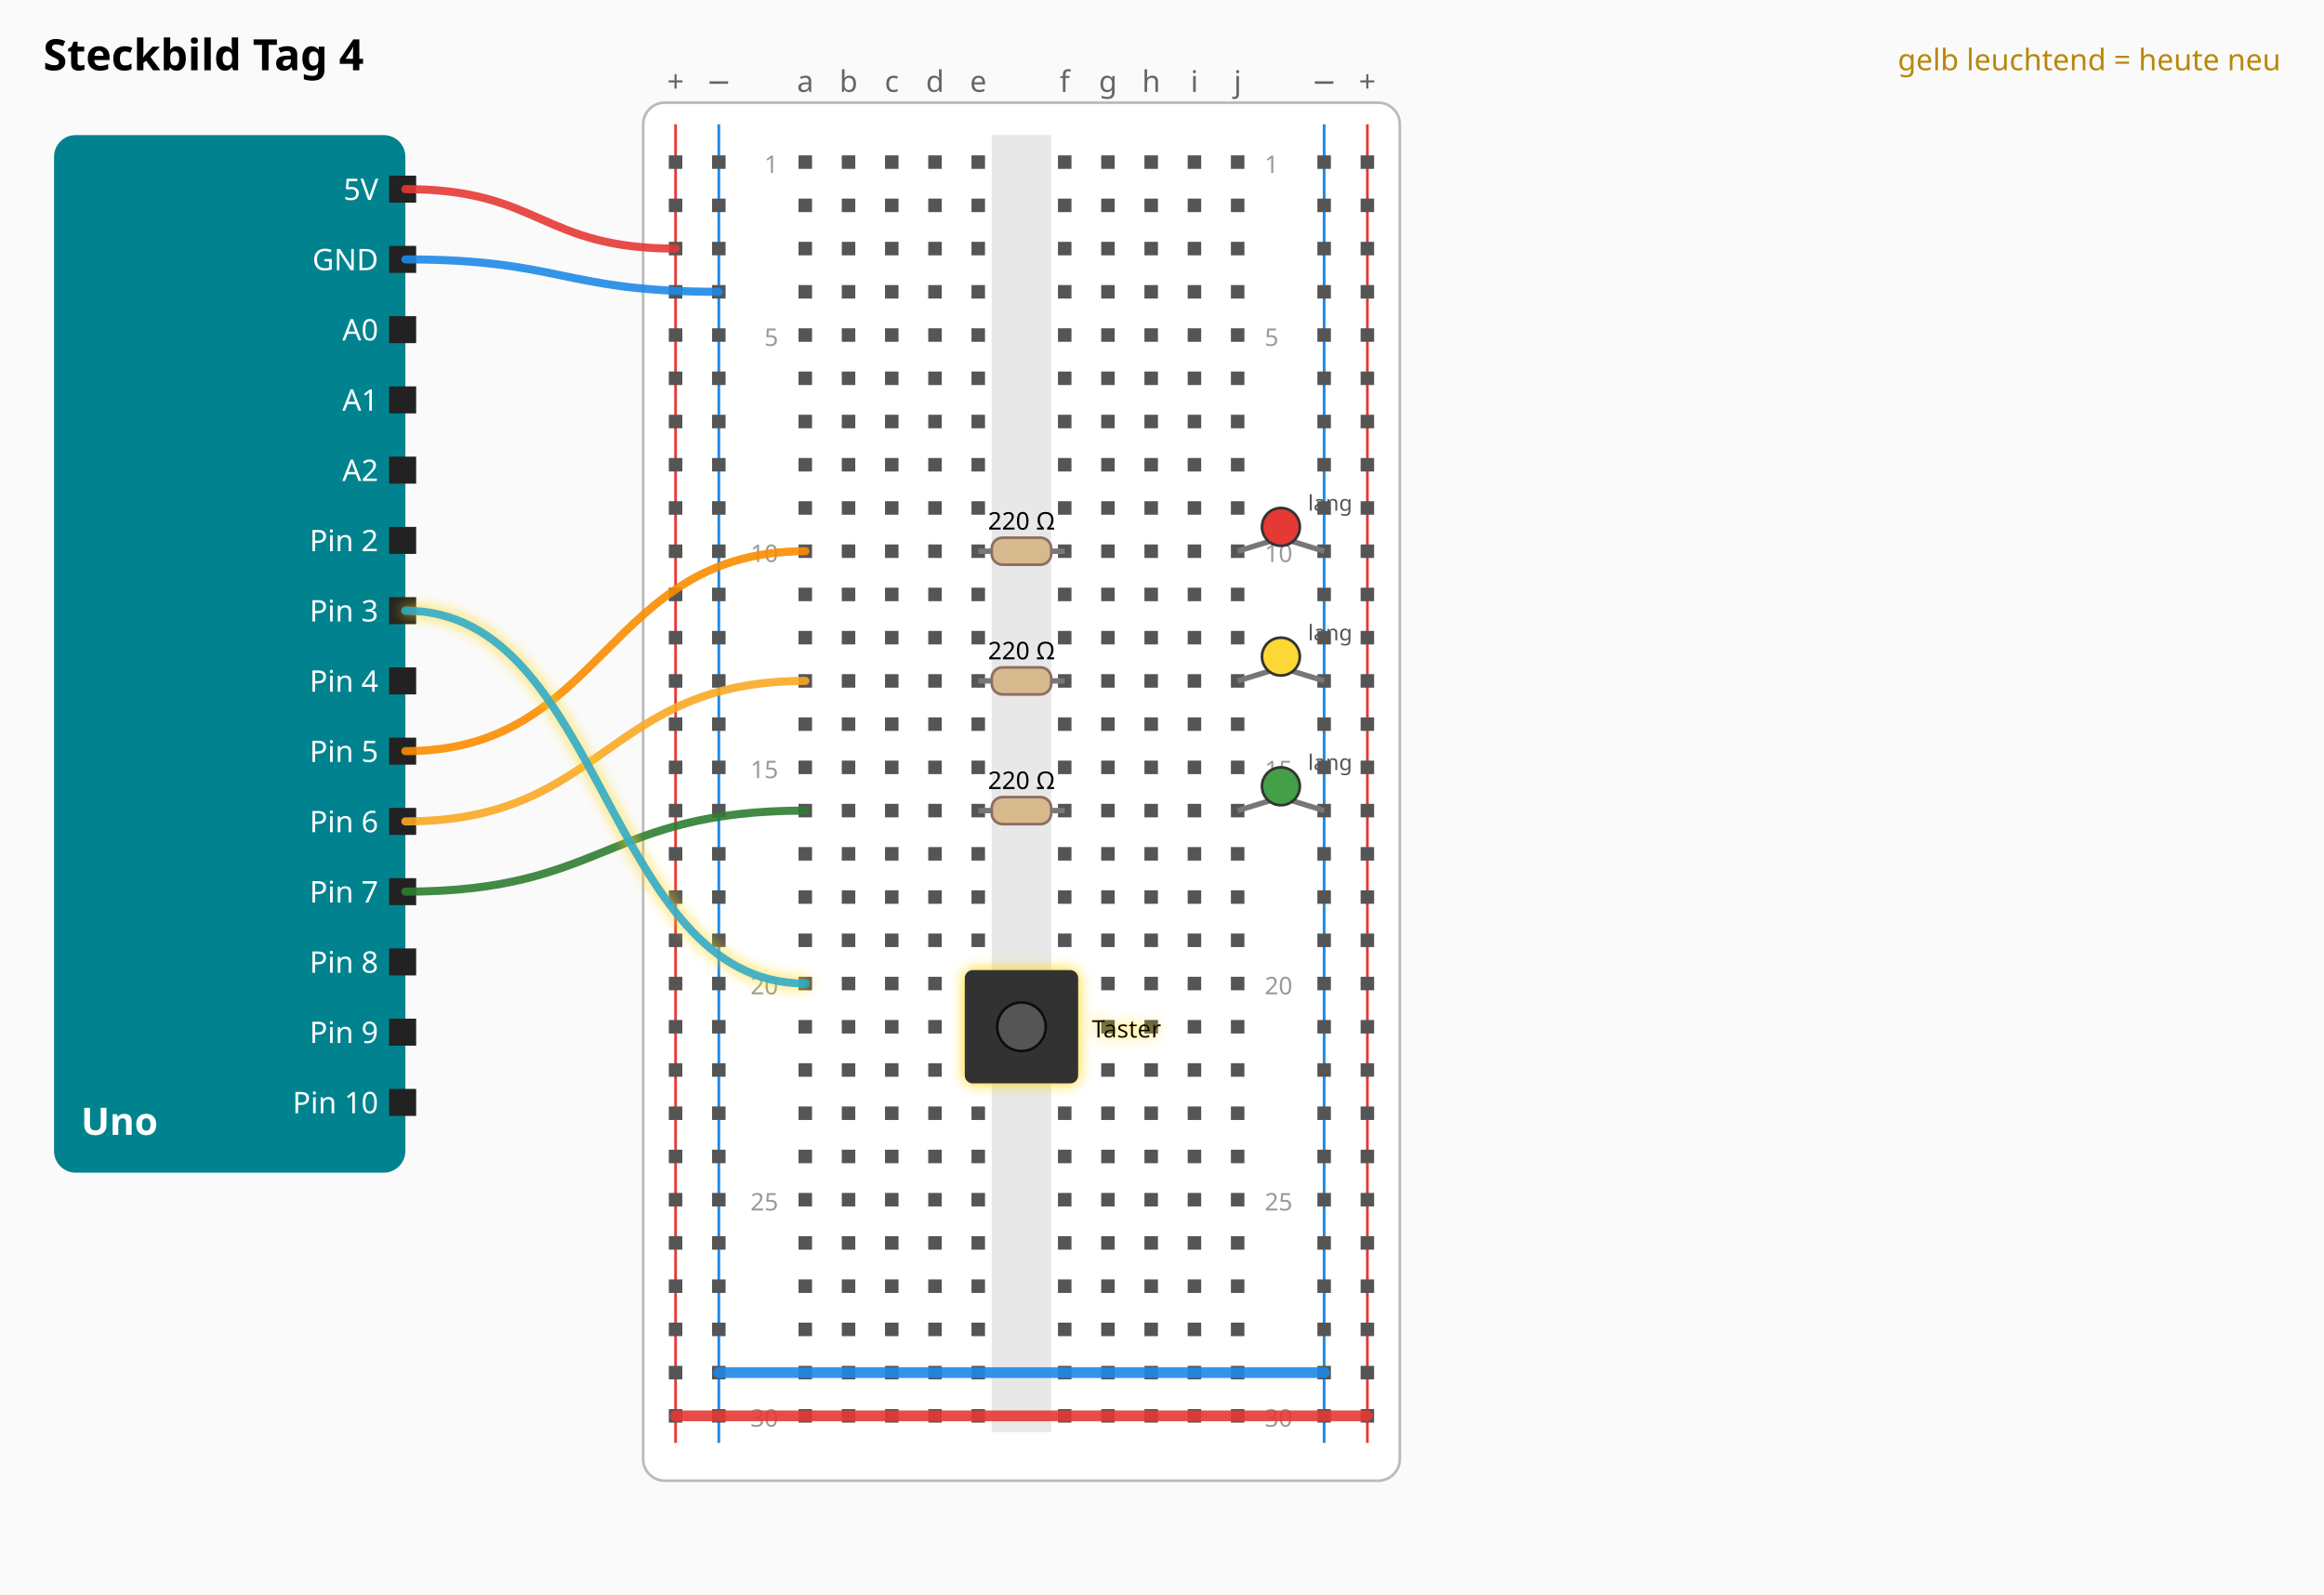
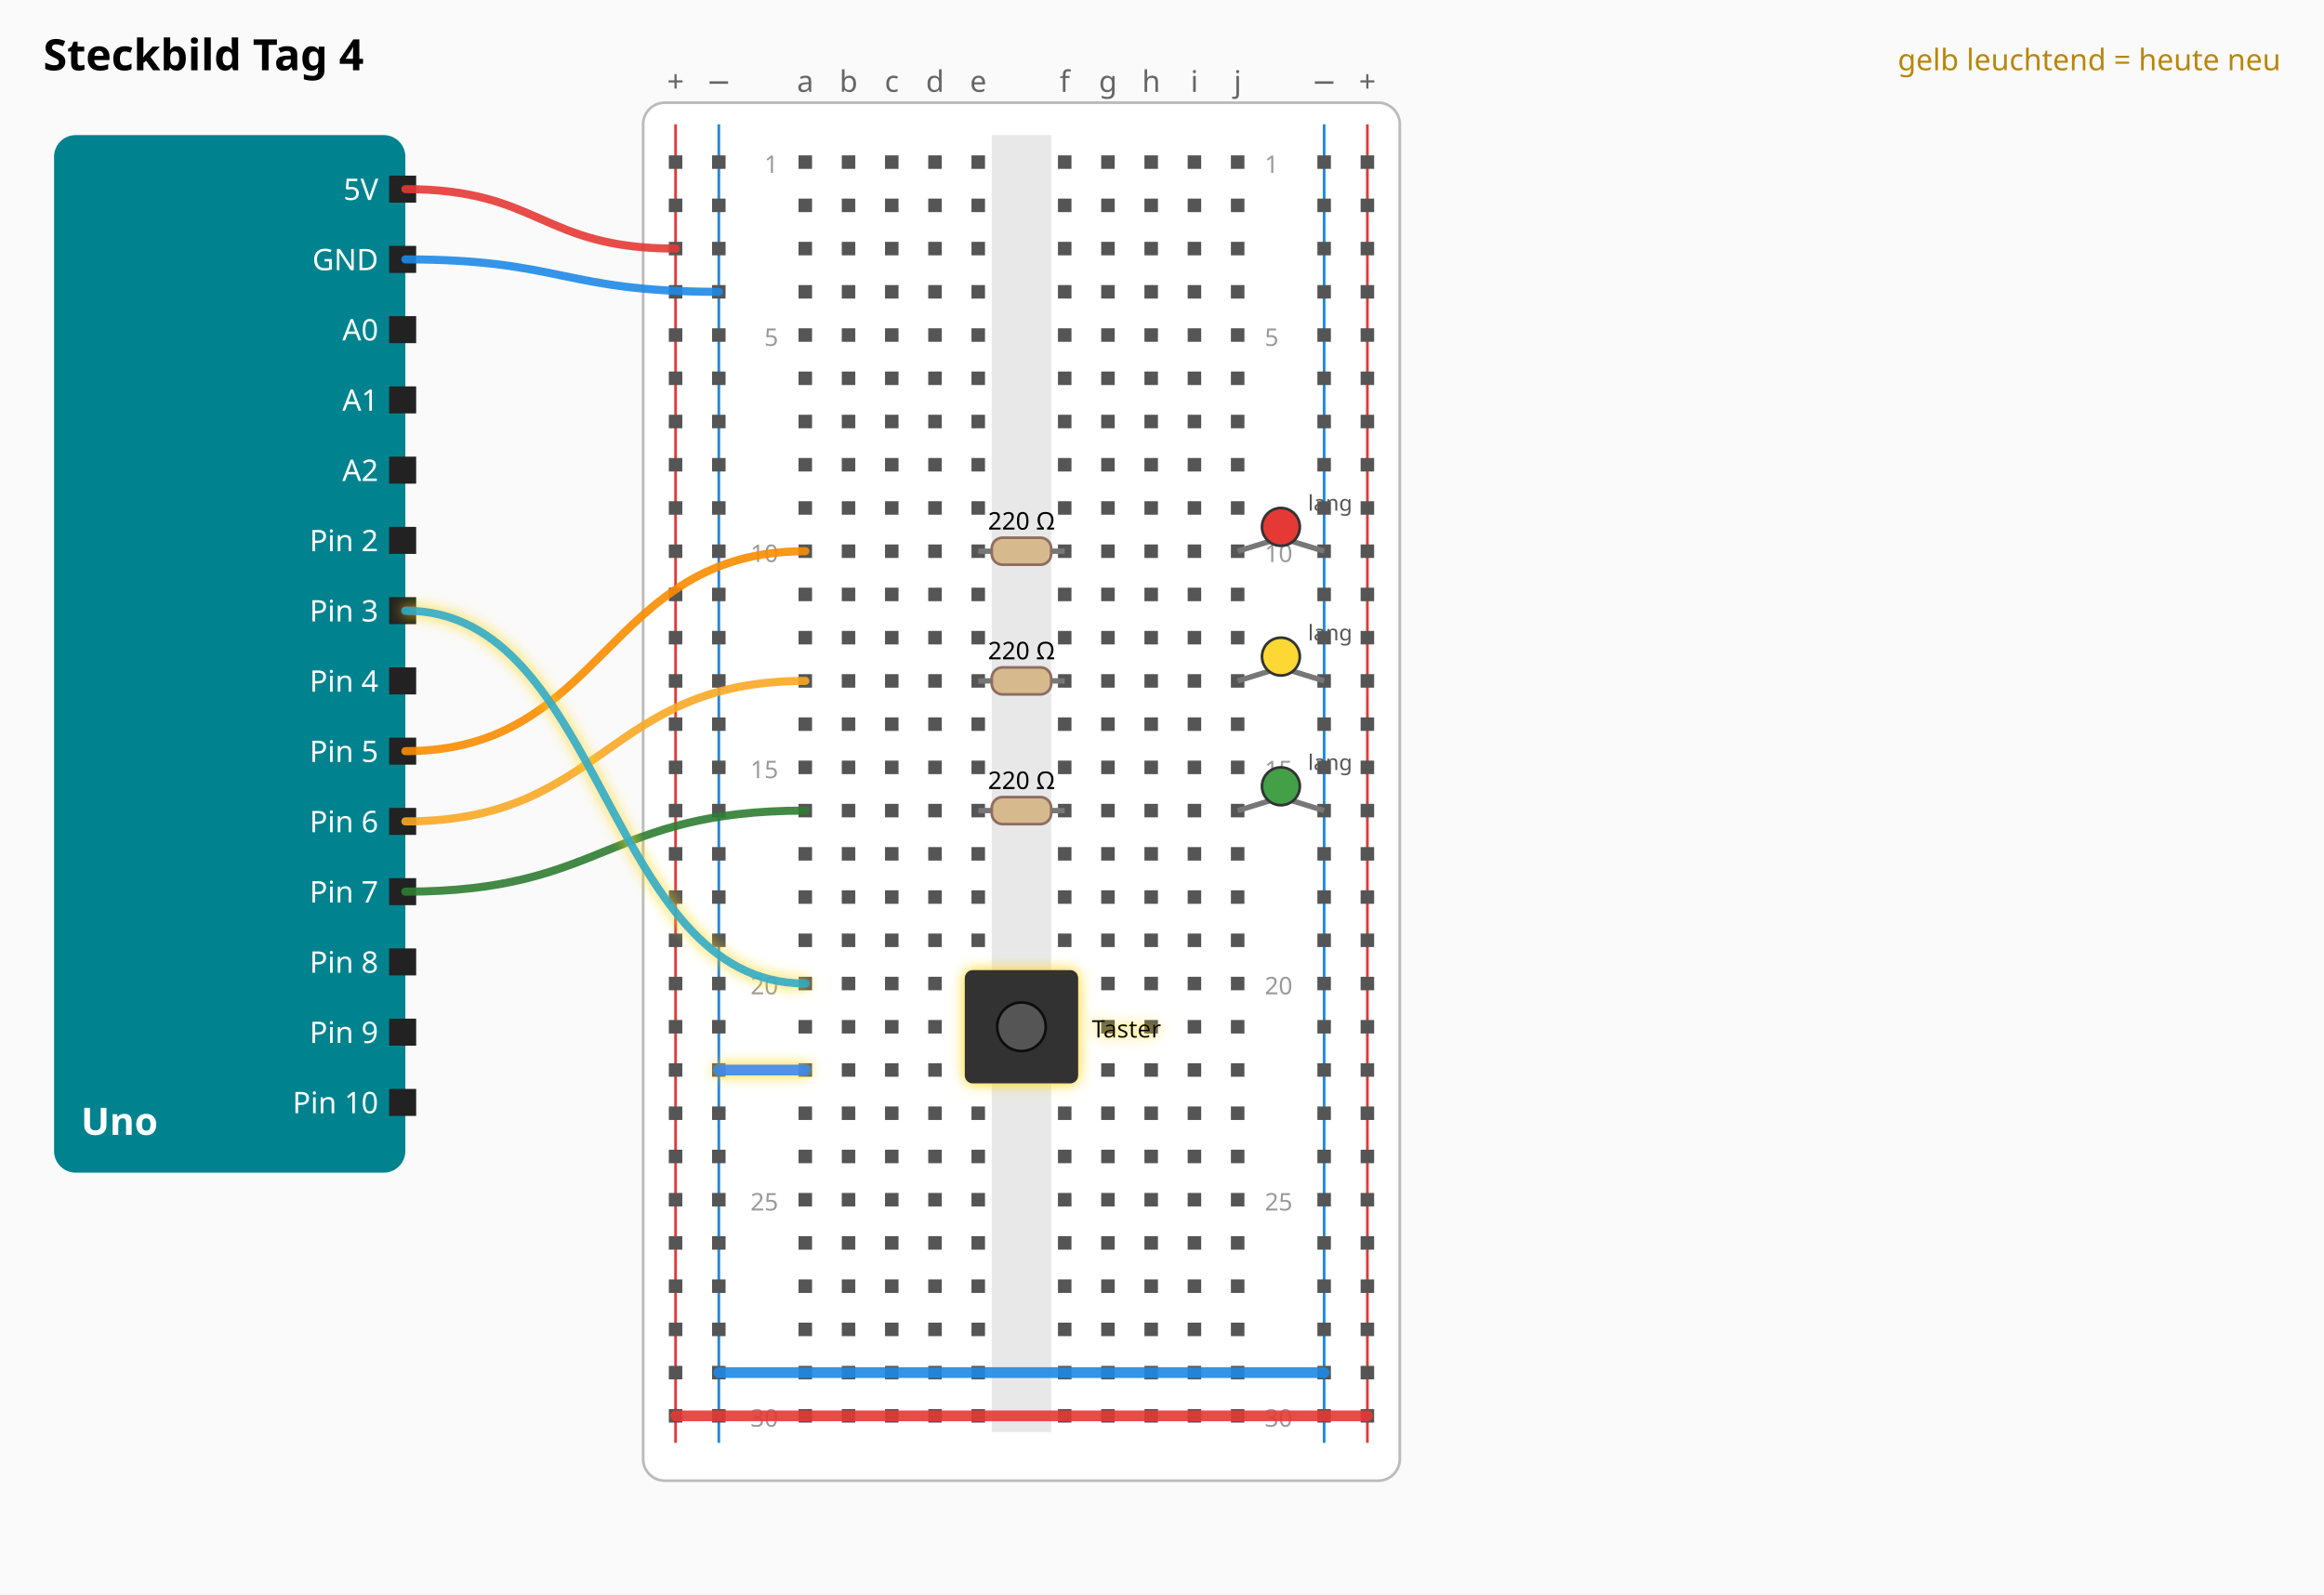
<svg xmlns="http://www.w3.org/2000/svg" viewBox="0 0 860 590" font-family="sans-serif" font-size="11">
  <defs>
-     <filter id="glow" x="-50%" y="-50%" width="200%" height="200%">
+     <filter id="glow" filterUnits="userSpaceOnUse" x="0" y="0" width="860" height="590">
      <feDropShadow dx="0" dy="0" stdDeviation="2.5" flood-color="#ffd400" flood-opacity="1" />
    </filter>
  </defs>
  <rect width="860" height="590" fill="#fafafa" />
  <text x="16" y="26" font-size="16" font-weight="bold">Steckbild Tag 4</text>
  <text x="844" y="26" text-anchor="end" fill="#b8860b">gelb leuchtend = heute neu</text>
  <rect x="238" y="38" width="280" height="510" rx="8" fill="#ffffff" stroke="#bbb" />
  <rect x="367" y="50" width="22" height="480" fill="#e8e8e8" />
  <line x1="250" y1="46" x2="250" y2="534" stroke="#e53935" stroke-width="1" />
  <line x1="506" y1="46" x2="506" y2="534" stroke="#e53935" stroke-width="1" />
  <line x1="266" y1="46" x2="266" y2="534" stroke="#1e88e5" stroke-width="1" />
  <line x1="490" y1="46" x2="490" y2="534" stroke="#1e88e5" stroke-width="1" />
  <text x="250" y="34" text-anchor="middle" fill="#666">+</text>
  <rect x="247.5" y="57.5" width="5" height="5" fill="#555" />
  <rect x="247.5" y="73.5" width="5" height="5" fill="#555" />
  <rect x="247.5" y="89.5" width="5" height="5" fill="#555" />
  <rect x="247.5" y="105.5" width="5" height="5" fill="#555" />
  <rect x="247.5" y="121.5" width="5" height="5" fill="#555" />
  <rect x="247.5" y="137.5" width="5" height="5" fill="#555" />
  <rect x="247.5" y="153.5" width="5" height="5" fill="#555" />
  <rect x="247.5" y="169.5" width="5" height="5" fill="#555" />
  <rect x="247.5" y="185.5" width="5" height="5" fill="#555" />
  <rect x="247.5" y="201.5" width="5" height="5" fill="#555" />
  <rect x="247.5" y="217.5" width="5" height="5" fill="#555" />
  <rect x="247.5" y="233.5" width="5" height="5" fill="#555" />
  <rect x="247.5" y="249.5" width="5" height="5" fill="#555" />
  <rect x="247.5" y="265.5" width="5" height="5" fill="#555" />
  <rect x="247.5" y="281.5" width="5" height="5" fill="#555" />
  <rect x="247.5" y="297.5" width="5" height="5" fill="#555" />
  <rect x="247.5" y="313.5" width="5" height="5" fill="#555" />
  <rect x="247.5" y="329.5" width="5" height="5" fill="#555" />
  <rect x="247.5" y="345.5" width="5" height="5" fill="#555" />
  <rect x="247.5" y="361.5" width="5" height="5" fill="#555" />
  <rect x="247.5" y="377.5" width="5" height="5" fill="#555" />
  <rect x="247.5" y="393.5" width="5" height="5" fill="#555" />
  <rect x="247.5" y="409.5" width="5" height="5" fill="#555" />
  <rect x="247.5" y="425.5" width="5" height="5" fill="#555" />
  <rect x="247.5" y="441.5" width="5" height="5" fill="#555" />
  <rect x="247.5" y="457.5" width="5" height="5" fill="#555" />
  <rect x="247.5" y="473.5" width="5" height="5" fill="#555" />
  <rect x="247.5" y="489.5" width="5" height="5" fill="#555" />
  <rect x="247.5" y="505.5" width="5" height="5" fill="#555" />
  <rect x="247.5" y="521.5" width="5" height="5" fill="#555" />
  <text x="266" y="34" text-anchor="middle" fill="#666">−</text>
  <rect x="263.5" y="57.5" width="5" height="5" fill="#555" />
  <rect x="263.5" y="73.5" width="5" height="5" fill="#555" />
  <rect x="263.5" y="89.5" width="5" height="5" fill="#555" />
  <rect x="263.5" y="105.5" width="5" height="5" fill="#555" />
  <rect x="263.5" y="121.5" width="5" height="5" fill="#555" />
  <rect x="263.5" y="137.5" width="5" height="5" fill="#555" />
  <rect x="263.5" y="153.5" width="5" height="5" fill="#555" />
  <rect x="263.5" y="169.5" width="5" height="5" fill="#555" />
  <rect x="263.5" y="185.5" width="5" height="5" fill="#555" />
  <rect x="263.5" y="201.5" width="5" height="5" fill="#555" />
  <rect x="263.5" y="217.5" width="5" height="5" fill="#555" />
  <rect x="263.5" y="233.5" width="5" height="5" fill="#555" />
  <rect x="263.5" y="249.5" width="5" height="5" fill="#555" />
  <rect x="263.5" y="265.5" width="5" height="5" fill="#555" />
  <rect x="263.5" y="281.5" width="5" height="5" fill="#555" />
  <rect x="263.5" y="297.5" width="5" height="5" fill="#555" />
  <rect x="263.5" y="313.5" width="5" height="5" fill="#555" />
  <rect x="263.5" y="329.5" width="5" height="5" fill="#555" />
  <rect x="263.5" y="345.5" width="5" height="5" fill="#555" />
  <rect x="263.5" y="361.5" width="5" height="5" fill="#555" />
  <rect x="263.5" y="377.5" width="5" height="5" fill="#555" />
  <rect x="263.5" y="393.5" width="5" height="5" fill="#555" />
  <rect x="263.5" y="409.5" width="5" height="5" fill="#555" />
  <rect x="263.5" y="425.5" width="5" height="5" fill="#555" />
  <rect x="263.5" y="441.5" width="5" height="5" fill="#555" />
  <rect x="263.5" y="457.5" width="5" height="5" fill="#555" />
  <rect x="263.5" y="473.5" width="5" height="5" fill="#555" />
  <rect x="263.5" y="489.5" width="5" height="5" fill="#555" />
  <rect x="263.5" y="505.5" width="5" height="5" fill="#555" />
  <rect x="263.5" y="521.5" width="5" height="5" fill="#555" />
  <text x="298" y="34" text-anchor="middle" fill="#666">a</text>
  <rect x="295.5" y="57.5" width="5" height="5" fill="#555" />
  <rect x="295.5" y="73.5" width="5" height="5" fill="#555" />
  <rect x="295.5" y="89.5" width="5" height="5" fill="#555" />
  <rect x="295.5" y="105.5" width="5" height="5" fill="#555" />
  <rect x="295.5" y="121.5" width="5" height="5" fill="#555" />
  <rect x="295.5" y="137.5" width="5" height="5" fill="#555" />
  <rect x="295.5" y="153.5" width="5" height="5" fill="#555" />
  <rect x="295.5" y="169.5" width="5" height="5" fill="#555" />
  <rect x="295.5" y="185.5" width="5" height="5" fill="#555" />
  <rect x="295.5" y="201.5" width="5" height="5" fill="#555" />
  <rect x="295.5" y="217.5" width="5" height="5" fill="#555" />
  <rect x="295.5" y="233.5" width="5" height="5" fill="#555" />
  <rect x="295.5" y="249.5" width="5" height="5" fill="#555" />
  <rect x="295.5" y="265.5" width="5" height="5" fill="#555" />
  <rect x="295.5" y="281.5" width="5" height="5" fill="#555" />
  <rect x="295.5" y="297.5" width="5" height="5" fill="#555" />
  <rect x="295.5" y="313.5" width="5" height="5" fill="#555" />
  <rect x="295.5" y="329.5" width="5" height="5" fill="#555" />
  <rect x="295.5" y="345.5" width="5" height="5" fill="#555" />
  <rect x="295.5" y="361.5" width="5" height="5" fill="#555" />
  <rect x="295.5" y="377.5" width="5" height="5" fill="#555" />
  <rect x="295.5" y="393.5" width="5" height="5" fill="#555" />
  <rect x="295.5" y="409.5" width="5" height="5" fill="#555" />
  <rect x="295.5" y="425.5" width="5" height="5" fill="#555" />
  <rect x="295.5" y="441.5" width="5" height="5" fill="#555" />
  <rect x="295.5" y="457.5" width="5" height="5" fill="#555" />
  <rect x="295.5" y="473.5" width="5" height="5" fill="#555" />
  <rect x="295.5" y="489.5" width="5" height="5" fill="#555" />
  <rect x="295.5" y="505.5" width="5" height="5" fill="#555" />
  <rect x="295.5" y="521.5" width="5" height="5" fill="#555" />
  <text x="314" y="34" text-anchor="middle" fill="#666">b</text>
  <rect x="311.5" y="57.5" width="5" height="5" fill="#555" />
  <rect x="311.5" y="73.5" width="5" height="5" fill="#555" />
  <rect x="311.5" y="89.5" width="5" height="5" fill="#555" />
  <rect x="311.5" y="105.5" width="5" height="5" fill="#555" />
  <rect x="311.5" y="121.5" width="5" height="5" fill="#555" />
  <rect x="311.5" y="137.5" width="5" height="5" fill="#555" />
  <rect x="311.5" y="153.5" width="5" height="5" fill="#555" />
  <rect x="311.5" y="169.5" width="5" height="5" fill="#555" />
  <rect x="311.5" y="185.5" width="5" height="5" fill="#555" />
  <rect x="311.5" y="201.5" width="5" height="5" fill="#555" />
  <rect x="311.5" y="217.5" width="5" height="5" fill="#555" />
  <rect x="311.5" y="233.5" width="5" height="5" fill="#555" />
  <rect x="311.5" y="249.5" width="5" height="5" fill="#555" />
  <rect x="311.5" y="265.5" width="5" height="5" fill="#555" />
  <rect x="311.5" y="281.5" width="5" height="5" fill="#555" />
  <rect x="311.5" y="297.5" width="5" height="5" fill="#555" />
  <rect x="311.5" y="313.5" width="5" height="5" fill="#555" />
  <rect x="311.5" y="329.5" width="5" height="5" fill="#555" />
  <rect x="311.5" y="345.5" width="5" height="5" fill="#555" />
  <rect x="311.5" y="361.5" width="5" height="5" fill="#555" />
  <rect x="311.5" y="377.5" width="5" height="5" fill="#555" />
  <rect x="311.5" y="393.5" width="5" height="5" fill="#555" />
  <rect x="311.5" y="409.5" width="5" height="5" fill="#555" />
  <rect x="311.5" y="425.5" width="5" height="5" fill="#555" />
  <rect x="311.5" y="441.5" width="5" height="5" fill="#555" />
  <rect x="311.5" y="457.5" width="5" height="5" fill="#555" />
  <rect x="311.5" y="473.5" width="5" height="5" fill="#555" />
  <rect x="311.5" y="489.5" width="5" height="5" fill="#555" />
  <rect x="311.5" y="505.5" width="5" height="5" fill="#555" />
  <rect x="311.5" y="521.5" width="5" height="5" fill="#555" />
  <text x="330" y="34" text-anchor="middle" fill="#666">c</text>
  <rect x="327.5" y="57.5" width="5" height="5" fill="#555" />
  <rect x="327.5" y="73.5" width="5" height="5" fill="#555" />
  <rect x="327.5" y="89.5" width="5" height="5" fill="#555" />
  <rect x="327.5" y="105.5" width="5" height="5" fill="#555" />
  <rect x="327.5" y="121.5" width="5" height="5" fill="#555" />
  <rect x="327.5" y="137.5" width="5" height="5" fill="#555" />
  <rect x="327.5" y="153.5" width="5" height="5" fill="#555" />
  <rect x="327.5" y="169.5" width="5" height="5" fill="#555" />
  <rect x="327.5" y="185.5" width="5" height="5" fill="#555" />
  <rect x="327.5" y="201.5" width="5" height="5" fill="#555" />
  <rect x="327.5" y="217.5" width="5" height="5" fill="#555" />
  <rect x="327.5" y="233.5" width="5" height="5" fill="#555" />
  <rect x="327.5" y="249.5" width="5" height="5" fill="#555" />
  <rect x="327.5" y="265.5" width="5" height="5" fill="#555" />
  <rect x="327.5" y="281.5" width="5" height="5" fill="#555" />
  <rect x="327.5" y="297.5" width="5" height="5" fill="#555" />
  <rect x="327.5" y="313.5" width="5" height="5" fill="#555" />
  <rect x="327.5" y="329.5" width="5" height="5" fill="#555" />
  <rect x="327.5" y="345.5" width="5" height="5" fill="#555" />
  <rect x="327.5" y="361.5" width="5" height="5" fill="#555" />
  <rect x="327.5" y="377.5" width="5" height="5" fill="#555" />
  <rect x="327.5" y="393.5" width="5" height="5" fill="#555" />
  <rect x="327.5" y="409.5" width="5" height="5" fill="#555" />
  <rect x="327.5" y="425.5" width="5" height="5" fill="#555" />
  <rect x="327.5" y="441.5" width="5" height="5" fill="#555" />
  <rect x="327.5" y="457.5" width="5" height="5" fill="#555" />
  <rect x="327.5" y="473.5" width="5" height="5" fill="#555" />
  <rect x="327.5" y="489.5" width="5" height="5" fill="#555" />
  <rect x="327.5" y="505.5" width="5" height="5" fill="#555" />
  <rect x="327.5" y="521.5" width="5" height="5" fill="#555" />
  <text x="346" y="34" text-anchor="middle" fill="#666">d</text>
  <rect x="343.5" y="57.5" width="5" height="5" fill="#555" />
  <rect x="343.5" y="73.5" width="5" height="5" fill="#555" />
  <rect x="343.5" y="89.5" width="5" height="5" fill="#555" />
  <rect x="343.5" y="105.5" width="5" height="5" fill="#555" />
  <rect x="343.5" y="121.5" width="5" height="5" fill="#555" />
  <rect x="343.5" y="137.5" width="5" height="5" fill="#555" />
  <rect x="343.5" y="153.5" width="5" height="5" fill="#555" />
  <rect x="343.5" y="169.5" width="5" height="5" fill="#555" />
  <rect x="343.5" y="185.5" width="5" height="5" fill="#555" />
  <rect x="343.5" y="201.5" width="5" height="5" fill="#555" />
  <rect x="343.5" y="217.5" width="5" height="5" fill="#555" />
  <rect x="343.5" y="233.5" width="5" height="5" fill="#555" />
  <rect x="343.5" y="249.5" width="5" height="5" fill="#555" />
  <rect x="343.5" y="265.5" width="5" height="5" fill="#555" />
  <rect x="343.5" y="281.5" width="5" height="5" fill="#555" />
  <rect x="343.5" y="297.5" width="5" height="5" fill="#555" />
  <rect x="343.5" y="313.5" width="5" height="5" fill="#555" />
  <rect x="343.5" y="329.5" width="5" height="5" fill="#555" />
  <rect x="343.5" y="345.5" width="5" height="5" fill="#555" />
  <rect x="343.5" y="361.5" width="5" height="5" fill="#555" />
  <rect x="343.5" y="377.5" width="5" height="5" fill="#555" />
  <rect x="343.5" y="393.5" width="5" height="5" fill="#555" />
  <rect x="343.5" y="409.5" width="5" height="5" fill="#555" />
  <rect x="343.5" y="425.5" width="5" height="5" fill="#555" />
  <rect x="343.5" y="441.5" width="5" height="5" fill="#555" />
  <rect x="343.5" y="457.5" width="5" height="5" fill="#555" />
  <rect x="343.5" y="473.5" width="5" height="5" fill="#555" />
  <rect x="343.5" y="489.5" width="5" height="5" fill="#555" />
  <rect x="343.5" y="505.5" width="5" height="5" fill="#555" />
  <rect x="343.5" y="521.5" width="5" height="5" fill="#555" />
  <text x="362" y="34" text-anchor="middle" fill="#666">e</text>
  <rect x="359.5" y="57.5" width="5" height="5" fill="#555" />
  <rect x="359.5" y="73.5" width="5" height="5" fill="#555" />
  <rect x="359.5" y="89.5" width="5" height="5" fill="#555" />
  <rect x="359.5" y="105.5" width="5" height="5" fill="#555" />
  <rect x="359.5" y="121.5" width="5" height="5" fill="#555" />
  <rect x="359.5" y="137.5" width="5" height="5" fill="#555" />
  <rect x="359.5" y="153.5" width="5" height="5" fill="#555" />
  <rect x="359.5" y="169.5" width="5" height="5" fill="#555" />
  <rect x="359.5" y="185.5" width="5" height="5" fill="#555" />
  <rect x="359.5" y="201.5" width="5" height="5" fill="#555" />
  <rect x="359.5" y="217.5" width="5" height="5" fill="#555" />
  <rect x="359.5" y="233.5" width="5" height="5" fill="#555" />
  <rect x="359.5" y="249.5" width="5" height="5" fill="#555" />
  <rect x="359.5" y="265.5" width="5" height="5" fill="#555" />
  <rect x="359.5" y="281.5" width="5" height="5" fill="#555" />
  <rect x="359.5" y="297.5" width="5" height="5" fill="#555" />
  <rect x="359.5" y="313.5" width="5" height="5" fill="#555" />
  <rect x="359.5" y="329.5" width="5" height="5" fill="#555" />
  <rect x="359.5" y="345.5" width="5" height="5" fill="#555" />
  <rect x="359.5" y="361.5" width="5" height="5" fill="#555" />
  <rect x="359.5" y="377.5" width="5" height="5" fill="#555" />
  <rect x="359.5" y="393.5" width="5" height="5" fill="#555" />
  <rect x="359.5" y="409.5" width="5" height="5" fill="#555" />
  <rect x="359.5" y="425.5" width="5" height="5" fill="#555" />
  <rect x="359.5" y="441.5" width="5" height="5" fill="#555" />
  <rect x="359.5" y="457.5" width="5" height="5" fill="#555" />
  <rect x="359.5" y="473.5" width="5" height="5" fill="#555" />
  <rect x="359.5" y="489.5" width="5" height="5" fill="#555" />
  <rect x="359.5" y="505.5" width="5" height="5" fill="#555" />
  <rect x="359.5" y="521.5" width="5" height="5" fill="#555" />
  <text x="394" y="34" text-anchor="middle" fill="#666">f</text>
  <rect x="391.5" y="57.5" width="5" height="5" fill="#555" />
  <rect x="391.5" y="73.5" width="5" height="5" fill="#555" />
  <rect x="391.5" y="89.5" width="5" height="5" fill="#555" />
  <rect x="391.5" y="105.5" width="5" height="5" fill="#555" />
  <rect x="391.5" y="121.5" width="5" height="5" fill="#555" />
  <rect x="391.5" y="137.5" width="5" height="5" fill="#555" />
  <rect x="391.5" y="153.5" width="5" height="5" fill="#555" />
  <rect x="391.5" y="169.5" width="5" height="5" fill="#555" />
  <rect x="391.5" y="185.5" width="5" height="5" fill="#555" />
  <rect x="391.5" y="201.5" width="5" height="5" fill="#555" />
  <rect x="391.5" y="217.5" width="5" height="5" fill="#555" />
  <rect x="391.5" y="233.5" width="5" height="5" fill="#555" />
  <rect x="391.5" y="249.5" width="5" height="5" fill="#555" />
  <rect x="391.5" y="265.5" width="5" height="5" fill="#555" />
  <rect x="391.5" y="281.5" width="5" height="5" fill="#555" />
  <rect x="391.5" y="297.5" width="5" height="5" fill="#555" />
  <rect x="391.5" y="313.5" width="5" height="5" fill="#555" />
  <rect x="391.5" y="329.5" width="5" height="5" fill="#555" />
  <rect x="391.5" y="345.5" width="5" height="5" fill="#555" />
  <rect x="391.5" y="361.5" width="5" height="5" fill="#555" />
  <rect x="391.5" y="377.5" width="5" height="5" fill="#555" />
  <rect x="391.5" y="393.5" width="5" height="5" fill="#555" />
  <rect x="391.5" y="409.5" width="5" height="5" fill="#555" />
  <rect x="391.5" y="425.5" width="5" height="5" fill="#555" />
  <rect x="391.5" y="441.5" width="5" height="5" fill="#555" />
  <rect x="391.5" y="457.5" width="5" height="5" fill="#555" />
  <rect x="391.5" y="473.5" width="5" height="5" fill="#555" />
  <rect x="391.5" y="489.5" width="5" height="5" fill="#555" />
  <rect x="391.5" y="505.5" width="5" height="5" fill="#555" />
  <rect x="391.5" y="521.5" width="5" height="5" fill="#555" />
  <text x="410" y="34" text-anchor="middle" fill="#666">g</text>
  <rect x="407.5" y="57.5" width="5" height="5" fill="#555" />
  <rect x="407.5" y="73.5" width="5" height="5" fill="#555" />
  <rect x="407.5" y="89.5" width="5" height="5" fill="#555" />
  <rect x="407.5" y="105.5" width="5" height="5" fill="#555" />
  <rect x="407.5" y="121.5" width="5" height="5" fill="#555" />
  <rect x="407.5" y="137.5" width="5" height="5" fill="#555" />
  <rect x="407.5" y="153.5" width="5" height="5" fill="#555" />
  <rect x="407.5" y="169.5" width="5" height="5" fill="#555" />
  <rect x="407.5" y="185.5" width="5" height="5" fill="#555" />
  <rect x="407.5" y="201.5" width="5" height="5" fill="#555" />
  <rect x="407.5" y="217.5" width="5" height="5" fill="#555" />
  <rect x="407.5" y="233.5" width="5" height="5" fill="#555" />
  <rect x="407.5" y="249.5" width="5" height="5" fill="#555" />
  <rect x="407.5" y="265.5" width="5" height="5" fill="#555" />
  <rect x="407.5" y="281.5" width="5" height="5" fill="#555" />
  <rect x="407.5" y="297.5" width="5" height="5" fill="#555" />
  <rect x="407.5" y="313.5" width="5" height="5" fill="#555" />
  <rect x="407.5" y="329.5" width="5" height="5" fill="#555" />
  <rect x="407.5" y="345.5" width="5" height="5" fill="#555" />
  <rect x="407.5" y="361.5" width="5" height="5" fill="#555" />
  <rect x="407.5" y="377.5" width="5" height="5" fill="#555" />
  <rect x="407.5" y="393.5" width="5" height="5" fill="#555" />
  <rect x="407.5" y="409.5" width="5" height="5" fill="#555" />
  <rect x="407.5" y="425.5" width="5" height="5" fill="#555" />
  <rect x="407.5" y="441.5" width="5" height="5" fill="#555" />
  <rect x="407.5" y="457.5" width="5" height="5" fill="#555" />
  <rect x="407.5" y="473.5" width="5" height="5" fill="#555" />
  <rect x="407.5" y="489.5" width="5" height="5" fill="#555" />
  <rect x="407.5" y="505.5" width="5" height="5" fill="#555" />
  <rect x="407.5" y="521.5" width="5" height="5" fill="#555" />
  <text x="426" y="34" text-anchor="middle" fill="#666">h</text>
  <rect x="423.5" y="57.5" width="5" height="5" fill="#555" />
  <rect x="423.5" y="73.5" width="5" height="5" fill="#555" />
  <rect x="423.5" y="89.5" width="5" height="5" fill="#555" />
  <rect x="423.5" y="105.5" width="5" height="5" fill="#555" />
  <rect x="423.5" y="121.5" width="5" height="5" fill="#555" />
  <rect x="423.5" y="137.5" width="5" height="5" fill="#555" />
  <rect x="423.5" y="153.5" width="5" height="5" fill="#555" />
  <rect x="423.5" y="169.5" width="5" height="5" fill="#555" />
  <rect x="423.5" y="185.5" width="5" height="5" fill="#555" />
  <rect x="423.5" y="201.5" width="5" height="5" fill="#555" />
  <rect x="423.5" y="217.5" width="5" height="5" fill="#555" />
  <rect x="423.5" y="233.5" width="5" height="5" fill="#555" />
  <rect x="423.5" y="249.5" width="5" height="5" fill="#555" />
  <rect x="423.5" y="265.5" width="5" height="5" fill="#555" />
  <rect x="423.5" y="281.5" width="5" height="5" fill="#555" />
  <rect x="423.5" y="297.5" width="5" height="5" fill="#555" />
  <rect x="423.5" y="313.5" width="5" height="5" fill="#555" />
  <rect x="423.5" y="329.5" width="5" height="5" fill="#555" />
  <rect x="423.5" y="345.5" width="5" height="5" fill="#555" />
  <rect x="423.5" y="361.5" width="5" height="5" fill="#555" />
  <rect x="423.5" y="377.5" width="5" height="5" fill="#555" />
  <rect x="423.5" y="393.5" width="5" height="5" fill="#555" />
  <rect x="423.5" y="409.5" width="5" height="5" fill="#555" />
  <rect x="423.5" y="425.5" width="5" height="5" fill="#555" />
  <rect x="423.5" y="441.5" width="5" height="5" fill="#555" />
  <rect x="423.5" y="457.5" width="5" height="5" fill="#555" />
  <rect x="423.5" y="473.5" width="5" height="5" fill="#555" />
  <rect x="423.5" y="489.5" width="5" height="5" fill="#555" />
  <rect x="423.5" y="505.5" width="5" height="5" fill="#555" />
  <rect x="423.5" y="521.5" width="5" height="5" fill="#555" />
  <text x="442" y="34" text-anchor="middle" fill="#666">i</text>
  <rect x="439.5" y="57.5" width="5" height="5" fill="#555" />
  <rect x="439.5" y="73.5" width="5" height="5" fill="#555" />
  <rect x="439.5" y="89.5" width="5" height="5" fill="#555" />
  <rect x="439.5" y="105.5" width="5" height="5" fill="#555" />
  <rect x="439.5" y="121.5" width="5" height="5" fill="#555" />
  <rect x="439.5" y="137.5" width="5" height="5" fill="#555" />
  <rect x="439.5" y="153.5" width="5" height="5" fill="#555" />
  <rect x="439.5" y="169.5" width="5" height="5" fill="#555" />
  <rect x="439.5" y="185.5" width="5" height="5" fill="#555" />
  <rect x="439.5" y="201.5" width="5" height="5" fill="#555" />
  <rect x="439.5" y="217.5" width="5" height="5" fill="#555" />
  <rect x="439.5" y="233.5" width="5" height="5" fill="#555" />
  <rect x="439.5" y="249.5" width="5" height="5" fill="#555" />
  <rect x="439.5" y="265.5" width="5" height="5" fill="#555" />
  <rect x="439.5" y="281.5" width="5" height="5" fill="#555" />
  <rect x="439.5" y="297.5" width="5" height="5" fill="#555" />
  <rect x="439.5" y="313.5" width="5" height="5" fill="#555" />
  <rect x="439.5" y="329.5" width="5" height="5" fill="#555" />
  <rect x="439.5" y="345.5" width="5" height="5" fill="#555" />
  <rect x="439.5" y="361.5" width="5" height="5" fill="#555" />
  <rect x="439.5" y="377.5" width="5" height="5" fill="#555" />
  <rect x="439.5" y="393.5" width="5" height="5" fill="#555" />
  <rect x="439.5" y="409.5" width="5" height="5" fill="#555" />
  <rect x="439.5" y="425.5" width="5" height="5" fill="#555" />
  <rect x="439.5" y="441.5" width="5" height="5" fill="#555" />
  <rect x="439.5" y="457.5" width="5" height="5" fill="#555" />
  <rect x="439.5" y="473.5" width="5" height="5" fill="#555" />
  <rect x="439.5" y="489.5" width="5" height="5" fill="#555" />
  <rect x="439.5" y="505.5" width="5" height="5" fill="#555" />
  <rect x="439.5" y="521.5" width="5" height="5" fill="#555" />
  <text x="458" y="34" text-anchor="middle" fill="#666">j</text>
  <rect x="455.5" y="57.5" width="5" height="5" fill="#555" />
  <rect x="455.5" y="73.5" width="5" height="5" fill="#555" />
  <rect x="455.5" y="89.5" width="5" height="5" fill="#555" />
  <rect x="455.5" y="105.5" width="5" height="5" fill="#555" />
  <rect x="455.5" y="121.5" width="5" height="5" fill="#555" />
  <rect x="455.5" y="137.5" width="5" height="5" fill="#555" />
  <rect x="455.5" y="153.5" width="5" height="5" fill="#555" />
  <rect x="455.5" y="169.5" width="5" height="5" fill="#555" />
  <rect x="455.5" y="185.5" width="5" height="5" fill="#555" />
  <rect x="455.5" y="201.5" width="5" height="5" fill="#555" />
  <rect x="455.5" y="217.5" width="5" height="5" fill="#555" />
  <rect x="455.5" y="233.5" width="5" height="5" fill="#555" />
  <rect x="455.5" y="249.5" width="5" height="5" fill="#555" />
  <rect x="455.5" y="265.5" width="5" height="5" fill="#555" />
  <rect x="455.5" y="281.5" width="5" height="5" fill="#555" />
  <rect x="455.5" y="297.5" width="5" height="5" fill="#555" />
  <rect x="455.5" y="313.5" width="5" height="5" fill="#555" />
  <rect x="455.5" y="329.5" width="5" height="5" fill="#555" />
  <rect x="455.5" y="345.5" width="5" height="5" fill="#555" />
  <rect x="455.5" y="361.5" width="5" height="5" fill="#555" />
  <rect x="455.5" y="377.5" width="5" height="5" fill="#555" />
  <rect x="455.5" y="393.5" width="5" height="5" fill="#555" />
  <rect x="455.5" y="409.5" width="5" height="5" fill="#555" />
  <rect x="455.5" y="425.5" width="5" height="5" fill="#555" />
  <rect x="455.5" y="441.5" width="5" height="5" fill="#555" />
  <rect x="455.5" y="457.5" width="5" height="5" fill="#555" />
  <rect x="455.5" y="473.5" width="5" height="5" fill="#555" />
  <rect x="455.5" y="489.5" width="5" height="5" fill="#555" />
  <rect x="455.5" y="505.5" width="5" height="5" fill="#555" />
  <rect x="455.5" y="521.5" width="5" height="5" fill="#555" />
  <text x="490" y="34" text-anchor="middle" fill="#666">−</text>
  <rect x="487.5" y="57.5" width="5" height="5" fill="#555" />
  <rect x="487.5" y="73.5" width="5" height="5" fill="#555" />
  <rect x="487.5" y="89.5" width="5" height="5" fill="#555" />
  <rect x="487.5" y="105.5" width="5" height="5" fill="#555" />
  <rect x="487.5" y="121.5" width="5" height="5" fill="#555" />
  <rect x="487.5" y="137.5" width="5" height="5" fill="#555" />
  <rect x="487.5" y="153.5" width="5" height="5" fill="#555" />
  <rect x="487.5" y="169.5" width="5" height="5" fill="#555" />
  <rect x="487.5" y="185.5" width="5" height="5" fill="#555" />
  <rect x="487.5" y="201.5" width="5" height="5" fill="#555" />
  <rect x="487.5" y="217.5" width="5" height="5" fill="#555" />
  <rect x="487.5" y="233.5" width="5" height="5" fill="#555" />
  <rect x="487.5" y="249.5" width="5" height="5" fill="#555" />
  <rect x="487.5" y="265.5" width="5" height="5" fill="#555" />
  <rect x="487.5" y="281.5" width="5" height="5" fill="#555" />
  <rect x="487.5" y="297.5" width="5" height="5" fill="#555" />
  <rect x="487.5" y="313.5" width="5" height="5" fill="#555" />
  <rect x="487.5" y="329.5" width="5" height="5" fill="#555" />
  <rect x="487.5" y="345.5" width="5" height="5" fill="#555" />
  <rect x="487.5" y="361.5" width="5" height="5" fill="#555" />
  <rect x="487.5" y="377.5" width="5" height="5" fill="#555" />
  <rect x="487.5" y="393.5" width="5" height="5" fill="#555" />
  <rect x="487.5" y="409.5" width="5" height="5" fill="#555" />
  <rect x="487.5" y="425.5" width="5" height="5" fill="#555" />
  <rect x="487.5" y="441.5" width="5" height="5" fill="#555" />
  <rect x="487.5" y="457.5" width="5" height="5" fill="#555" />
  <rect x="487.5" y="473.5" width="5" height="5" fill="#555" />
  <rect x="487.5" y="489.5" width="5" height="5" fill="#555" />
  <rect x="487.5" y="505.5" width="5" height="5" fill="#555" />
  <rect x="487.5" y="521.5" width="5" height="5" fill="#555" />
  <text x="506" y="34" text-anchor="middle" fill="#666">+</text>
  <rect x="503.5" y="57.5" width="5" height="5" fill="#555" />
  <rect x="503.5" y="73.5" width="5" height="5" fill="#555" />
  <rect x="503.5" y="89.5" width="5" height="5" fill="#555" />
  <rect x="503.5" y="105.5" width="5" height="5" fill="#555" />
  <rect x="503.5" y="121.5" width="5" height="5" fill="#555" />
  <rect x="503.5" y="137.5" width="5" height="5" fill="#555" />
  <rect x="503.5" y="153.5" width="5" height="5" fill="#555" />
  <rect x="503.5" y="169.5" width="5" height="5" fill="#555" />
  <rect x="503.5" y="185.5" width="5" height="5" fill="#555" />
  <rect x="503.5" y="201.5" width="5" height="5" fill="#555" />
  <rect x="503.5" y="217.5" width="5" height="5" fill="#555" />
  <rect x="503.5" y="233.5" width="5" height="5" fill="#555" />
  <rect x="503.5" y="249.5" width="5" height="5" fill="#555" />
  <rect x="503.5" y="265.5" width="5" height="5" fill="#555" />
  <rect x="503.5" y="281.5" width="5" height="5" fill="#555" />
  <rect x="503.5" y="297.5" width="5" height="5" fill="#555" />
  <rect x="503.5" y="313.5" width="5" height="5" fill="#555" />
  <rect x="503.5" y="329.5" width="5" height="5" fill="#555" />
  <rect x="503.5" y="345.5" width="5" height="5" fill="#555" />
  <rect x="503.5" y="361.5" width="5" height="5" fill="#555" />
  <rect x="503.5" y="377.5" width="5" height="5" fill="#555" />
  <rect x="503.5" y="393.5" width="5" height="5" fill="#555" />
  <rect x="503.5" y="409.5" width="5" height="5" fill="#555" />
  <rect x="503.5" y="425.5" width="5" height="5" fill="#555" />
  <rect x="503.5" y="441.5" width="5" height="5" fill="#555" />
  <rect x="503.5" y="457.5" width="5" height="5" fill="#555" />
  <rect x="503.5" y="473.5" width="5" height="5" fill="#555" />
  <rect x="503.5" y="489.5" width="5" height="5" fill="#555" />
  <rect x="503.5" y="505.5" width="5" height="5" fill="#555" />
  <rect x="503.5" y="521.5" width="5" height="5" fill="#555" />
  <text x="288" y="64" text-anchor="end" fill="#999" font-size="9">1</text>
  <text x="468" y="64" fill="#999" font-size="9">1</text>
  <text x="288" y="128" text-anchor="end" fill="#999" font-size="9">5</text>
  <text x="468" y="128" fill="#999" font-size="9">5</text>
  <text x="288" y="208" text-anchor="end" fill="#999" font-size="9">10</text>
  <text x="468" y="208" fill="#999" font-size="9">10</text>
  <text x="288" y="288" text-anchor="end" fill="#999" font-size="9">15</text>
  <text x="468" y="288" fill="#999" font-size="9">15</text>
  <text x="288" y="368" text-anchor="end" fill="#999" font-size="9">20</text>
  <text x="468" y="368" fill="#999" font-size="9">20</text>
  <text x="288" y="448" text-anchor="end" fill="#999" font-size="9">25</text>
  <text x="468" y="448" fill="#999" font-size="9">25</text>
  <text x="288" y="528" text-anchor="end" fill="#999" font-size="9">30</text>
  <text x="468" y="528" fill="#999" font-size="9">30</text>
  <rect x="20" y="50" width="130" height="384" rx="8" fill="#00838f" />
  <text x="30" y="420" fill="#fff" font-size="14" font-weight="bold">Uno</text>
  <text x="140" y="74" text-anchor="end" fill="#fff">5V</text>
  <rect x="144" y="65" width="10" height="10" fill="#222" />
  <text x="140" y="100" text-anchor="end" fill="#fff">GND</text>
  <rect x="144" y="91" width="10" height="10" fill="#222" />
  <text x="140" y="126" text-anchor="end" fill="#fff">A0</text>
  <rect x="144" y="117" width="10" height="10" fill="#222" />
  <text x="140" y="152" text-anchor="end" fill="#fff">A1</text>
  <rect x="144" y="143" width="10" height="10" fill="#222" />
  <text x="140" y="178" text-anchor="end" fill="#fff">A2</text>
  <rect x="144" y="169" width="10" height="10" fill="#222" />
  <text x="140" y="204" text-anchor="end" fill="#fff">Pin 2</text>
  <rect x="144" y="195" width="10" height="10" fill="#222" />
  <text x="140" y="230" text-anchor="end" fill="#fff">Pin 3</text>
  <rect x="144" y="221" width="10" height="10" fill="#222" />
  <text x="140" y="256" text-anchor="end" fill="#fff">Pin 4</text>
  <rect x="144" y="247" width="10" height="10" fill="#222" />
  <text x="140" y="282" text-anchor="end" fill="#fff">Pin 5</text>
  <rect x="144" y="273" width="10" height="10" fill="#222" />
  <text x="140" y="308" text-anchor="end" fill="#fff">Pin 6</text>
  <rect x="144" y="299" width="10" height="10" fill="#222" />
  <text x="140" y="334" text-anchor="end" fill="#fff">Pin 7</text>
  <rect x="144" y="325" width="10" height="10" fill="#222" />
  <text x="140" y="360" text-anchor="end" fill="#fff">Pin 8</text>
  <rect x="144" y="351" width="10" height="10" fill="#222" />
  <text x="140" y="386" text-anchor="end" fill="#fff">Pin 9</text>
  <rect x="144" y="377" width="10" height="10" fill="#222" />
  <text x="140" y="412" text-anchor="end" fill="#fff">Pin 10</text>
  <rect x="144" y="403" width="10" height="10" fill="#222" />
  <path d="M150,70 C200.0,70 200.0,92 250,92" fill="none" stroke="#e53935" stroke-width="3" stroke-linecap="round" opacity="0.9" />
  <path d="M150,96 C208.0,96 208.0,108 266,108" fill="none" stroke="#1e88e5" stroke-width="3" stroke-linecap="round" opacity="0.9" />
  <path d="M250,524 C378.0,524 378.0,524 506,524" fill="none" stroke="#e53935" stroke-width="4" stroke-linecap="round" opacity="0.9" />
  <path d="M266,508 C378.0,508 378.0,508 490,508" fill="none" stroke="#1e88e5" stroke-width="4" stroke-linecap="round" opacity="0.9" />
  <line x1="362" y1="204" x2="394" y2="204" stroke="#777" stroke-width="2" />
  <rect x="367.0" y="199.0" width="22" height="10" rx="4" fill="#d7b98e" stroke="#8d6e63" />
  <text x="378.0" y="196.0" text-anchor="middle" font-size="9">220 Ω</text>
  <line x1="458" y1="204" x2="471.0" y2="200" stroke="#777" stroke-width="2" />
  <line x1="490" y1="204" x2="477.0" y2="200" stroke="#777" stroke-width="2" />
  <circle cx="474.0" cy="195" r="7" fill="#e53935" stroke="#333" />
  <text x="484.0" y="189" font-size="8" fill="#555">lang</text>
  <path d="M150,278 C224.0,278 224.0,204 298,204" fill="none" stroke="#fb8c00" stroke-width="3" stroke-linecap="round" opacity="0.9" />
  <line x1="362" y1="252" x2="394" y2="252" stroke="#777" stroke-width="2" />
  <rect x="367.0" y="247.0" width="22" height="10" rx="4" fill="#d7b98e" stroke="#8d6e63" />
  <text x="378.0" y="244.0" text-anchor="middle" font-size="9">220 Ω</text>
  <line x1="458" y1="252" x2="471.0" y2="248" stroke="#777" stroke-width="2" />
  <line x1="490" y1="252" x2="477.0" y2="248" stroke="#777" stroke-width="2" />
  <circle cx="474.0" cy="243" r="7" fill="#fdd835" stroke="#333" />
  <text x="484.0" y="237" font-size="8" fill="#555">lang</text>
  <path d="M150,304 C224.0,304 224.0,252 298,252" fill="none" stroke="#f9a825" stroke-width="3" stroke-linecap="round" opacity="0.9" />
  <line x1="362" y1="300" x2="394" y2="300" stroke="#777" stroke-width="2" />
  <rect x="367.0" y="295.0" width="22" height="10" rx="4" fill="#d7b98e" stroke="#8d6e63" />
  <text x="378.0" y="292.0" text-anchor="middle" font-size="9">220 Ω</text>
  <line x1="458" y1="300" x2="471.0" y2="296" stroke="#777" stroke-width="2" />
  <line x1="490" y1="300" x2="477.0" y2="296" stroke="#777" stroke-width="2" />
  <circle cx="474.0" cy="291" r="7" fill="#43a047" stroke="#333" />
  <text x="484.0" y="285" font-size="8" fill="#555">lang</text>
  <path d="M150,330 C224.0,330 224.0,300 298,300" fill="none" stroke="#2e7d32" stroke-width="3" stroke-linecap="round" opacity="0.9" />
  <g class="neu" filter="url(#glow)">
    <rect x="357" y="359" width="42" height="42" rx="3" fill="#333" />
    <circle cx="378.0" cy="380.0" r="9" fill="#555" stroke="#111" />
    <text x="404" y="384.0" font-size="9">Taster</text>
  </g>
  <g class="neu" filter="url(#glow)">
    <path d="M150,226 C224.0,226 224.0,364 298,364" fill="none" stroke="#00acc1" stroke-width="3" stroke-linecap="round" opacity="0.9" />
  </g>
  <g class="neu" filter="url(#glow)">
    <path d="M298,396 C282.0,396 282.0,396 266,396" fill="none" stroke="#1e88e5" stroke-width="4" stroke-linecap="round" opacity="0.9" />
  </g>
</svg>
